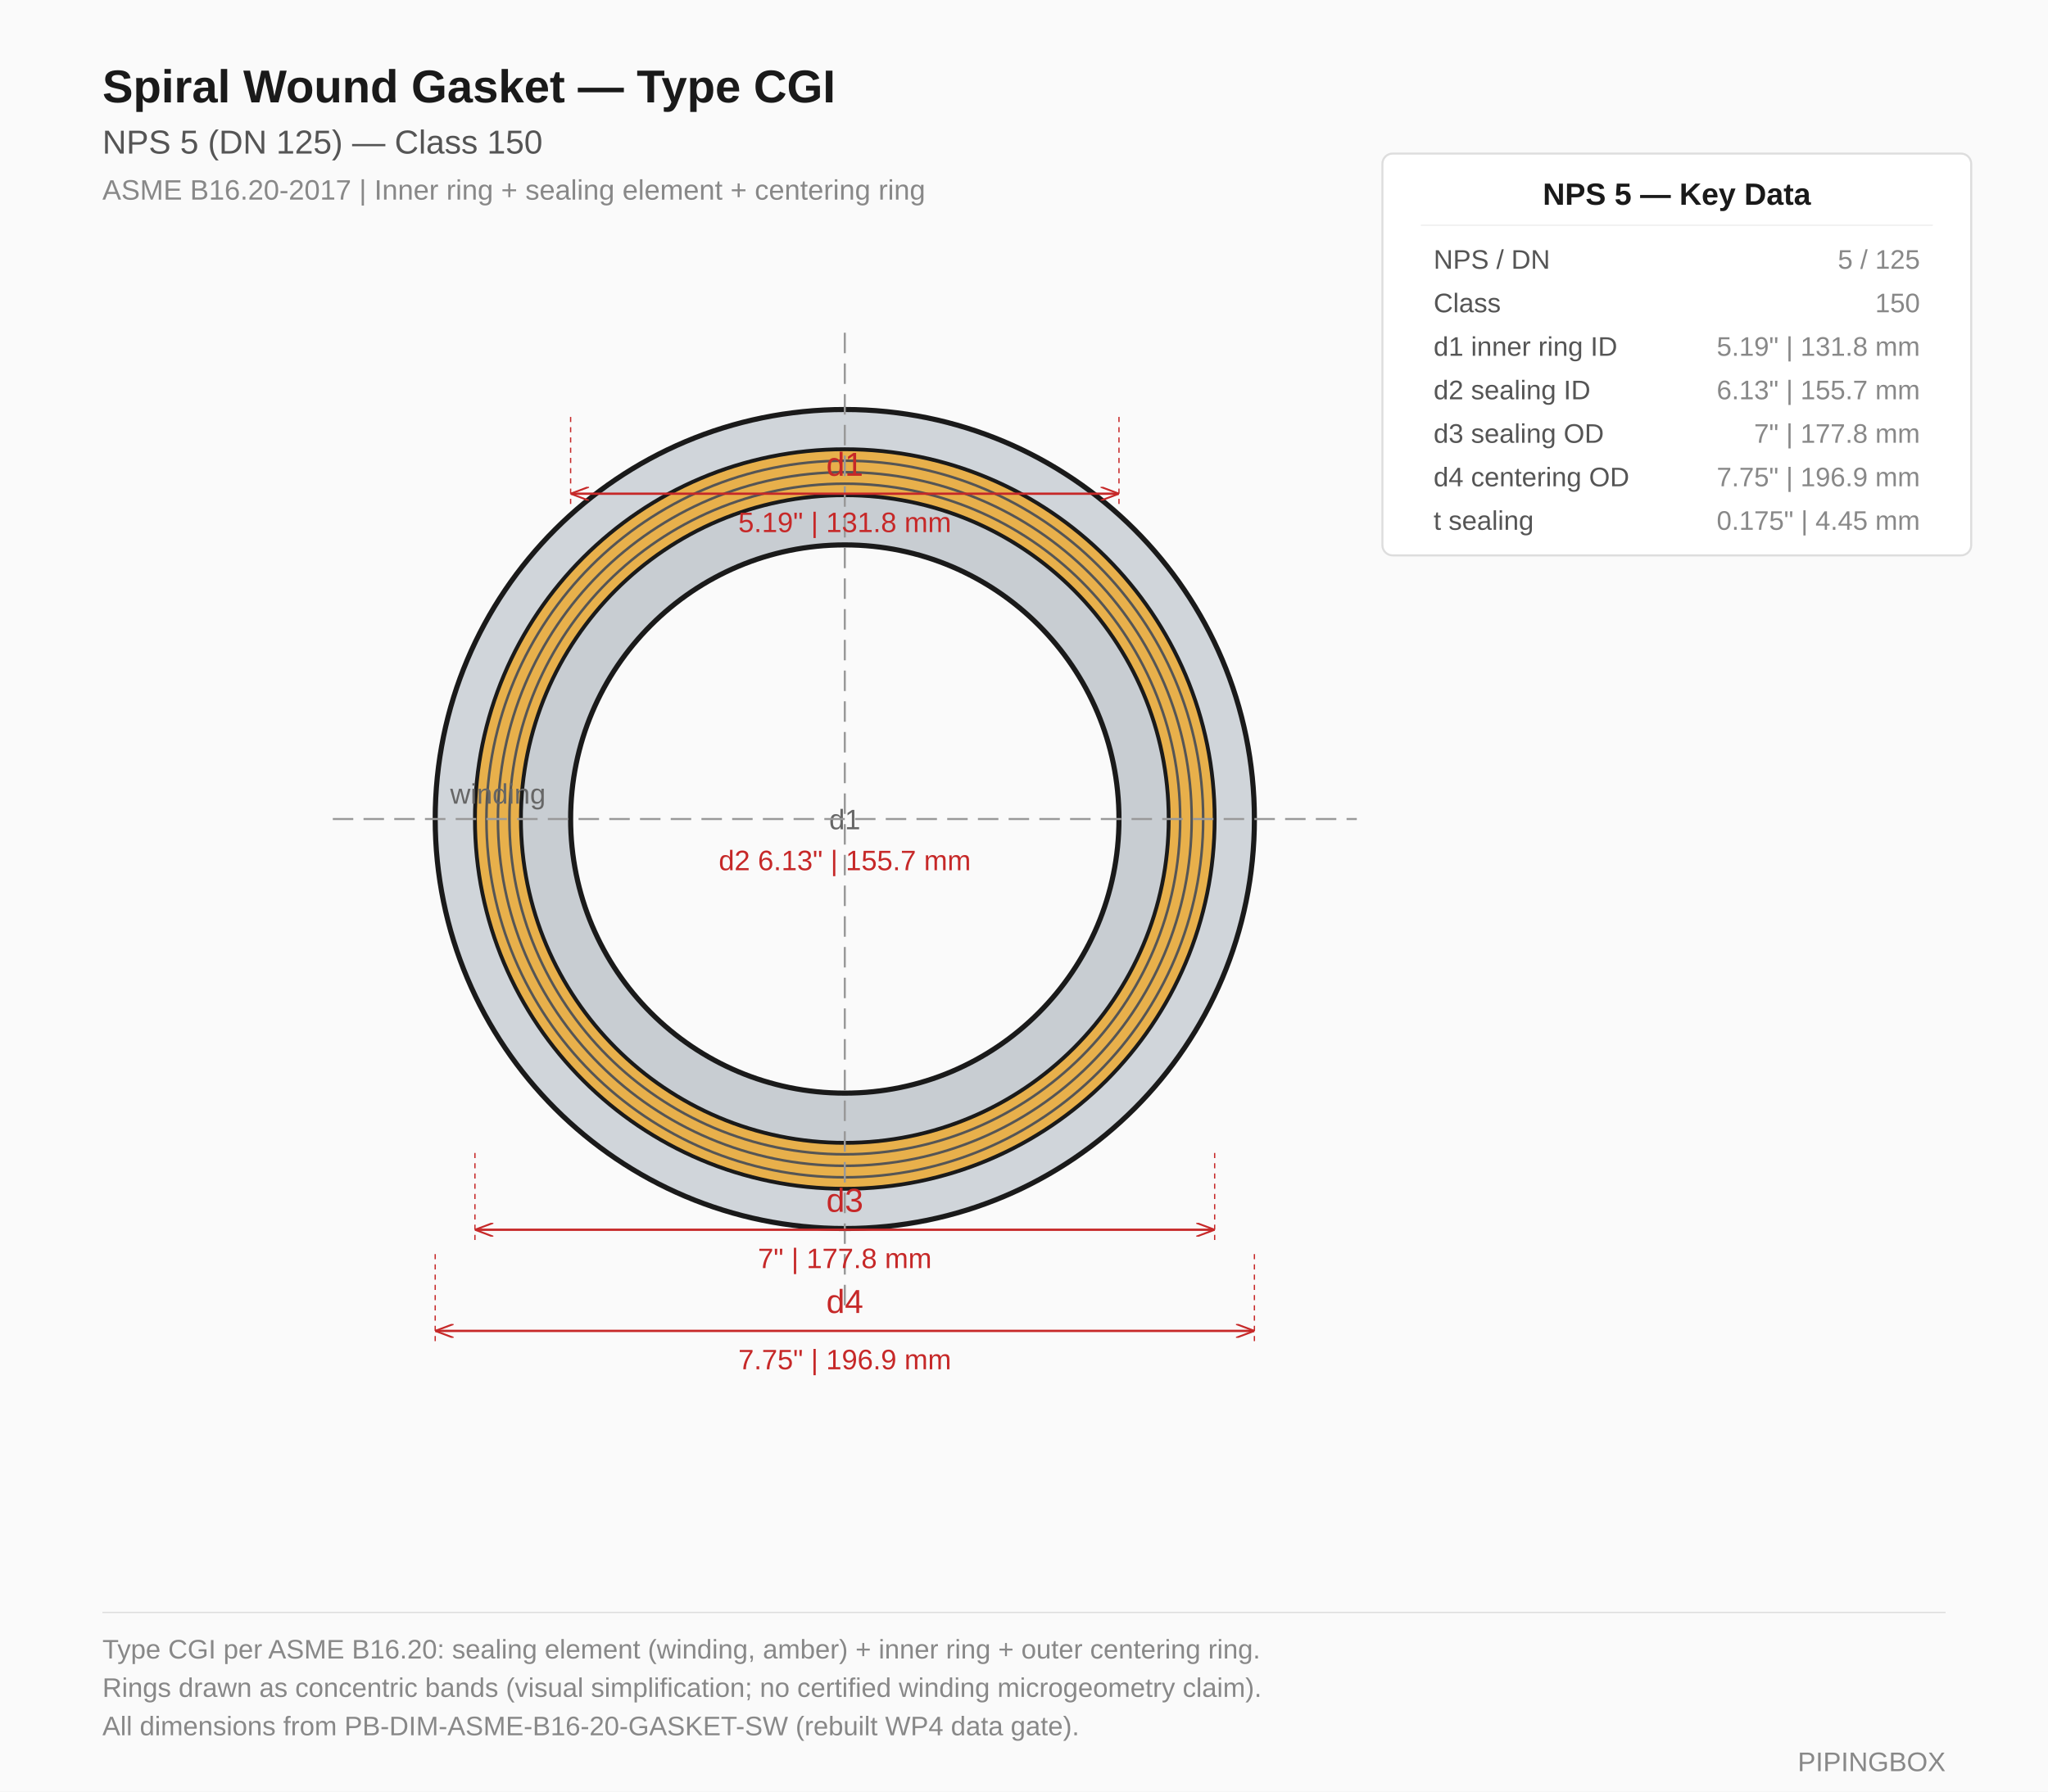
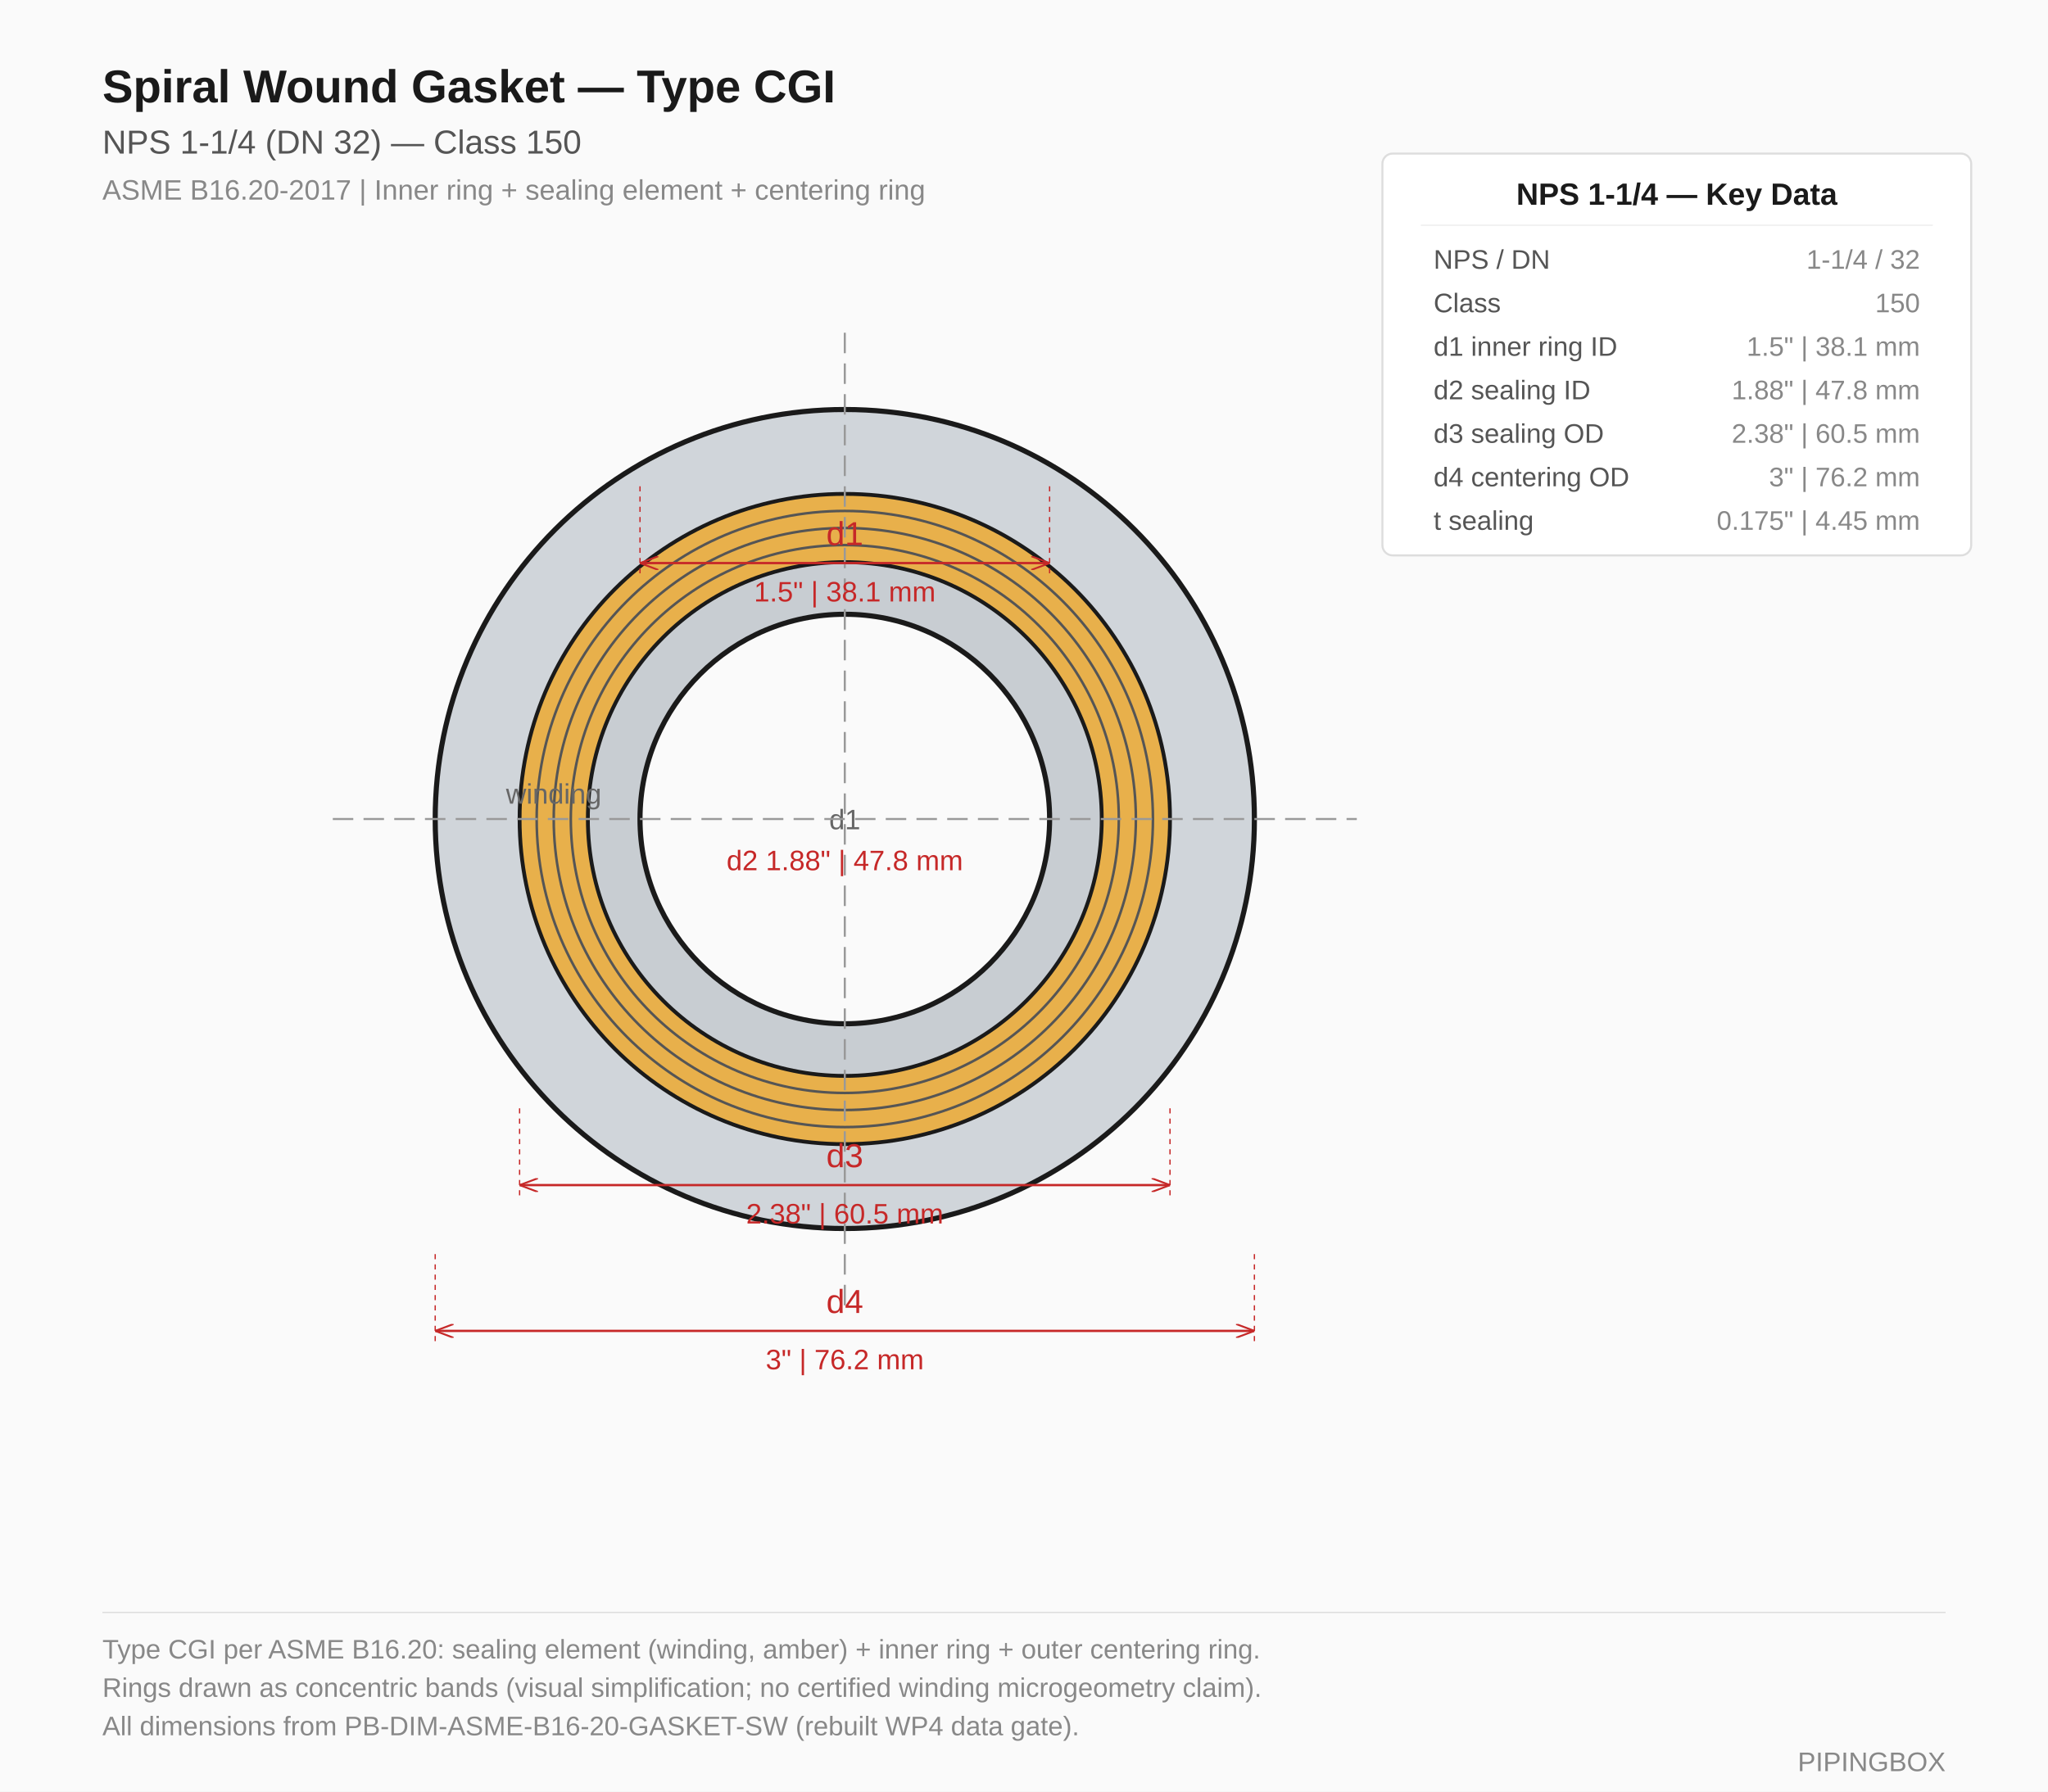
<svg xmlns="http://www.w3.org/2000/svg" viewBox="0 0 800 700" width="800" height="700">
  <defs>
    <style>
    .profile{stroke:#1a1a1a;stroke-width:2;fill:#e2e5e8}
    .profile2{stroke:#1a1a1a;stroke-width:1.6;fill:#d0d5da}
    .winding{stroke:#555;stroke-width:1;fill:none}
    .centerline{stroke:#999;stroke-width:.8;stroke-dasharray:8 4;fill:none}
    .dim-line{stroke:#c62828;stroke-width:.9;fill:none}
    .dim-text{font-family:'Segoe UI',Arial,sans-serif;font-size:13px;fill:#c62828;text-anchor:middle}
    .dim-sub{font-family:'Segoe UI',Arial,sans-serif;font-size:11px;fill:#c62828;text-anchor:middle}
    .title{font-family:'Segoe UI',Arial,sans-serif;font-size:18px;font-weight:600;fill:#1a1a1a}
    .subtitle{font-family:'Segoe UI',Arial,sans-serif;font-size:13px;fill:#555}
    .std-ref{font-family:'Segoe UI',Arial,sans-serif;font-size:11px;fill:#888}
    .note{font-family:'Segoe UI',Arial,sans-serif;font-size:10.5px;fill:#888}
    .label{font-family:'Segoe UI',Arial,sans-serif;font-size:11px;fill:#666;text-anchor:middle}
    .tbl-hdr{font-family:'Segoe UI',Arial,sans-serif;font-size:12px;fill:#1a1a1a;font-weight:600;text-anchor:middle}
    .tbl-key{font-family:'Segoe UI',Arial,sans-serif;font-size:10.5px;fill:#555;text-anchor:start}
    .tbl-val{font-family:'Segoe UI',Arial,sans-serif;font-size:10.5px;fill:#888;text-anchor:end}
  </style>
    <marker id="as" markerWidth="8" markerHeight="6" refX="0" refY="3" orient="auto">
      <path d="M8,0 L0,3 L8,6" fill="none" stroke="#c62828" stroke-width=".8" />
    </marker>
    <marker id="ae" markerWidth="8" markerHeight="6" refX="8" refY="3" orient="auto">
      <path d="M0,0 L8,3 L0,6" fill="none" stroke="#c62828" stroke-width=".8" />
    </marker>
  </defs>
  <rect width="800" height="700" fill="#fafafa" />
  <text x="40" y="40" class="title">Spiral Wound Gasket — Type CGI</text>
-   <text x="40" y="60" class="subtitle">NPS 5 (DN 125) — Class 150</text>
+   <text x="40" y="60" class="subtitle">NPS 1-1/4 (DN 32) — Class 150</text>
  <text x="40" y="78" class="std-ref">ASME B16.20-2017 | Inner ring + sealing element + centering ring</text>
  <circle cx="330" cy="320" r="160" fill="#d0d5da" stroke="#1a1a1a" stroke-width="2" />
-   <circle cx="330" cy="320" r="144.479" fill="#e8b04b" stroke="#1a1a1a" stroke-width="1.5" />
-   <circle cx="330" cy="320" r="131.011" class="winding" />
-   <circle cx="330" cy="320" r="135.5" class="winding" />
-   <circle cx="330" cy="320" r="139.99" class="winding" />
-   <circle cx="330" cy="320" r="126.521" fill="#c8cdd2" stroke="#1a1a1a" stroke-width="1.5" />
-   <circle cx="330" cy="320" r="107.1" fill="#fafafa" stroke="#1a1a1a" stroke-width="2" />
+   <circle cx="330" cy="320" r="127.034" fill="#e8b04b" stroke="#1a1a1a" stroke-width="1.5" />
+   <circle cx="330" cy="320" r="107.034" class="winding" />
+   <circle cx="330" cy="320" r="113.701" class="winding" />
+   <circle cx="330" cy="320" r="120.367" class="winding" />
+   <circle cx="330" cy="320" r="100.367" fill="#c8cdd2" stroke="#1a1a1a" stroke-width="1.5" />
+   <circle cx="330" cy="320" r="80" fill="#fafafa" stroke="#1a1a1a" stroke-width="2" />
  <text x="330" y="324" class="label">d1</text>
-   <text x="194.5" y="314" class="label" fill="#7a5410">winding</text>
+   <text x="216.299" y="314" class="label" fill="#7a5410">winding</text>
  <line x1="130" y1="320" x2="530" y2="320" class="centerline" />
  <line x1="330" y1="130" x2="330" y2="510" class="centerline" />
  <line x1="170" y1="520" x2="490" y2="520" class="dim-line" marker-start="url(#as)" marker-end="url(#ae)" />
  <text x="330" y="513" class="dim-text">d4</text>
-   <text x="330" y="535" class="dim-sub">7.75" | 196.9 mm</text>
+   <text x="330" y="535" class="dim-sub">3" | 76.2 mm</text>
  <line x1="170" y1="490" x2="170" y2="525" stroke="#c62828" stroke-width=".5" stroke-dasharray="2 2" />
  <line x1="490" y1="490" x2="490" y2="525" stroke="#c62828" stroke-width=".5" stroke-dasharray="2 2" />
-   <line x1="185.521" y1="480.479" x2="474.479" y2="480.479" class="dim-line" marker-start="url(#as)" marker-end="url(#ae)" />
-   <text x="330" y="473.479" class="dim-text">d3</text>
-   <text x="330" y="495.479" class="dim-sub">7" | 177.8 mm</text>
-   <line x1="185.521" y1="450.479" x2="185.521" y2="485.479" stroke="#c62828" stroke-width=".5" stroke-dasharray="2 2" />
-   <line x1="474.479" y1="450.479" x2="474.479" y2="485.479" stroke="#c62828" stroke-width=".5" stroke-dasharray="2 2" />
-   <line x1="222.9" y1="192.9" x2="437.1" y2="192.9" class="dim-line" marker-start="url(#as)" marker-end="url(#ae)" />
-   <text x="330" y="185.9" class="dim-text">d1</text>
-   <text x="330" y="207.9" class="dim-sub">5.19" | 131.8 mm</text>
-   <line x1="222.9" y1="162.9" x2="222.9" y2="197.9" stroke="#c62828" stroke-width=".5" stroke-dasharray="2 2" />
-   <line x1="437.1" y1="162.9" x2="437.1" y2="197.9" stroke="#c62828" stroke-width=".5" stroke-dasharray="2 2" />
-   <text x="330" y="340" class="dim-sub">d2 6.13" | 155.7 mm</text>
+   <line x1="202.966" y1="463.034" x2="457.034" y2="463.034" class="dim-line" marker-start="url(#as)" marker-end="url(#ae)" />
+   <text x="330" y="456.034" class="dim-text">d3</text>
+   <text x="330" y="478.034" class="dim-sub">2.38" | 60.5 mm</text>
+   <line x1="202.966" y1="433.034" x2="202.966" y2="468.034" stroke="#c62828" stroke-width=".5" stroke-dasharray="2 2" />
+   <line x1="457.034" y1="433.034" x2="457.034" y2="468.034" stroke="#c62828" stroke-width=".5" stroke-dasharray="2 2" />
+   <line x1="250" y1="220" x2="410" y2="220" class="dim-line" marker-start="url(#as)" marker-end="url(#ae)" />
+   <text x="330" y="213" class="dim-text">d1</text>
+   <text x="330" y="235" class="dim-sub">1.5" | 38.1 mm</text>
+   <line x1="250" y1="190" x2="250" y2="225" stroke="#c62828" stroke-width=".5" stroke-dasharray="2 2" />
+   <line x1="410" y1="190" x2="410" y2="225" stroke="#c62828" stroke-width=".5" stroke-dasharray="2 2" />
+   <text x="330" y="340" class="dim-sub">d2 1.88" | 47.8 mm</text>
  <rect x="540" y="60" width="230" height="157" rx="4" fill="white" stroke="#ddd" stroke-width=".8" />
-   <text x="655" y="80" class="tbl-hdr">NPS 5 — Key Data</text>
+   <text x="655" y="80" class="tbl-hdr">NPS 1-1/4 — Key Data</text>
  <line x1="555" y1="88" x2="755" y2="88" stroke="#eee" stroke-width=".5" />
  <text x="560" y="105" class="tbl-key">NPS / DN</text>
-   <text x="750" y="105" class="tbl-val">5 / 125</text>
+   <text x="750" y="105" class="tbl-val">1-1/4 / 32</text>
  <text x="560" y="122" class="tbl-key">Class</text>
  <text x="750" y="122" class="tbl-val">150</text>
  <text x="560" y="139" class="tbl-key">d1 inner ring ID</text>
-   <text x="750" y="139" class="tbl-val">5.19" | 131.8 mm</text>
+   <text x="750" y="139" class="tbl-val">1.5" | 38.1 mm</text>
  <text x="560" y="156" class="tbl-key">d2 sealing ID</text>
-   <text x="750" y="156" class="tbl-val">6.13" | 155.7 mm</text>
+   <text x="750" y="156" class="tbl-val">1.88" | 47.8 mm</text>
  <text x="560" y="173" class="tbl-key">d3 sealing OD</text>
-   <text x="750" y="173" class="tbl-val">7" | 177.8 mm</text>
+   <text x="750" y="173" class="tbl-val">2.38" | 60.5 mm</text>
  <text x="560" y="190" class="tbl-key">d4 centering OD</text>
-   <text x="750" y="190" class="tbl-val">7.75" | 196.9 mm</text>
+   <text x="750" y="190" class="tbl-val">3" | 76.2 mm</text>
  <text x="560" y="207" class="tbl-key">t sealing</text>
  <text x="750" y="207" class="tbl-val">0.175" | 4.45 mm</text>
  <line x1="40" y1="630" x2="760" y2="630" stroke="#ddd" stroke-width=".5" />
  <text x="40" y="648" class="note">Type CGI per ASME B16.20: sealing element (winding, amber) + inner ring + outer centering ring.</text>
  <text x="40" y="663" class="note">Rings drawn as concentric bands (visual simplification; no certified winding microgeometry claim).</text>
  <text x="40" y="678" class="note">All dimensions from PB-DIM-ASME-B16-20-GASKET-SW (rebuilt WP4 data gate).</text>
  <text x="760" y="692" class="note" text-anchor="end" fill="#ccc">PIPINGBOX</text>
</svg>
